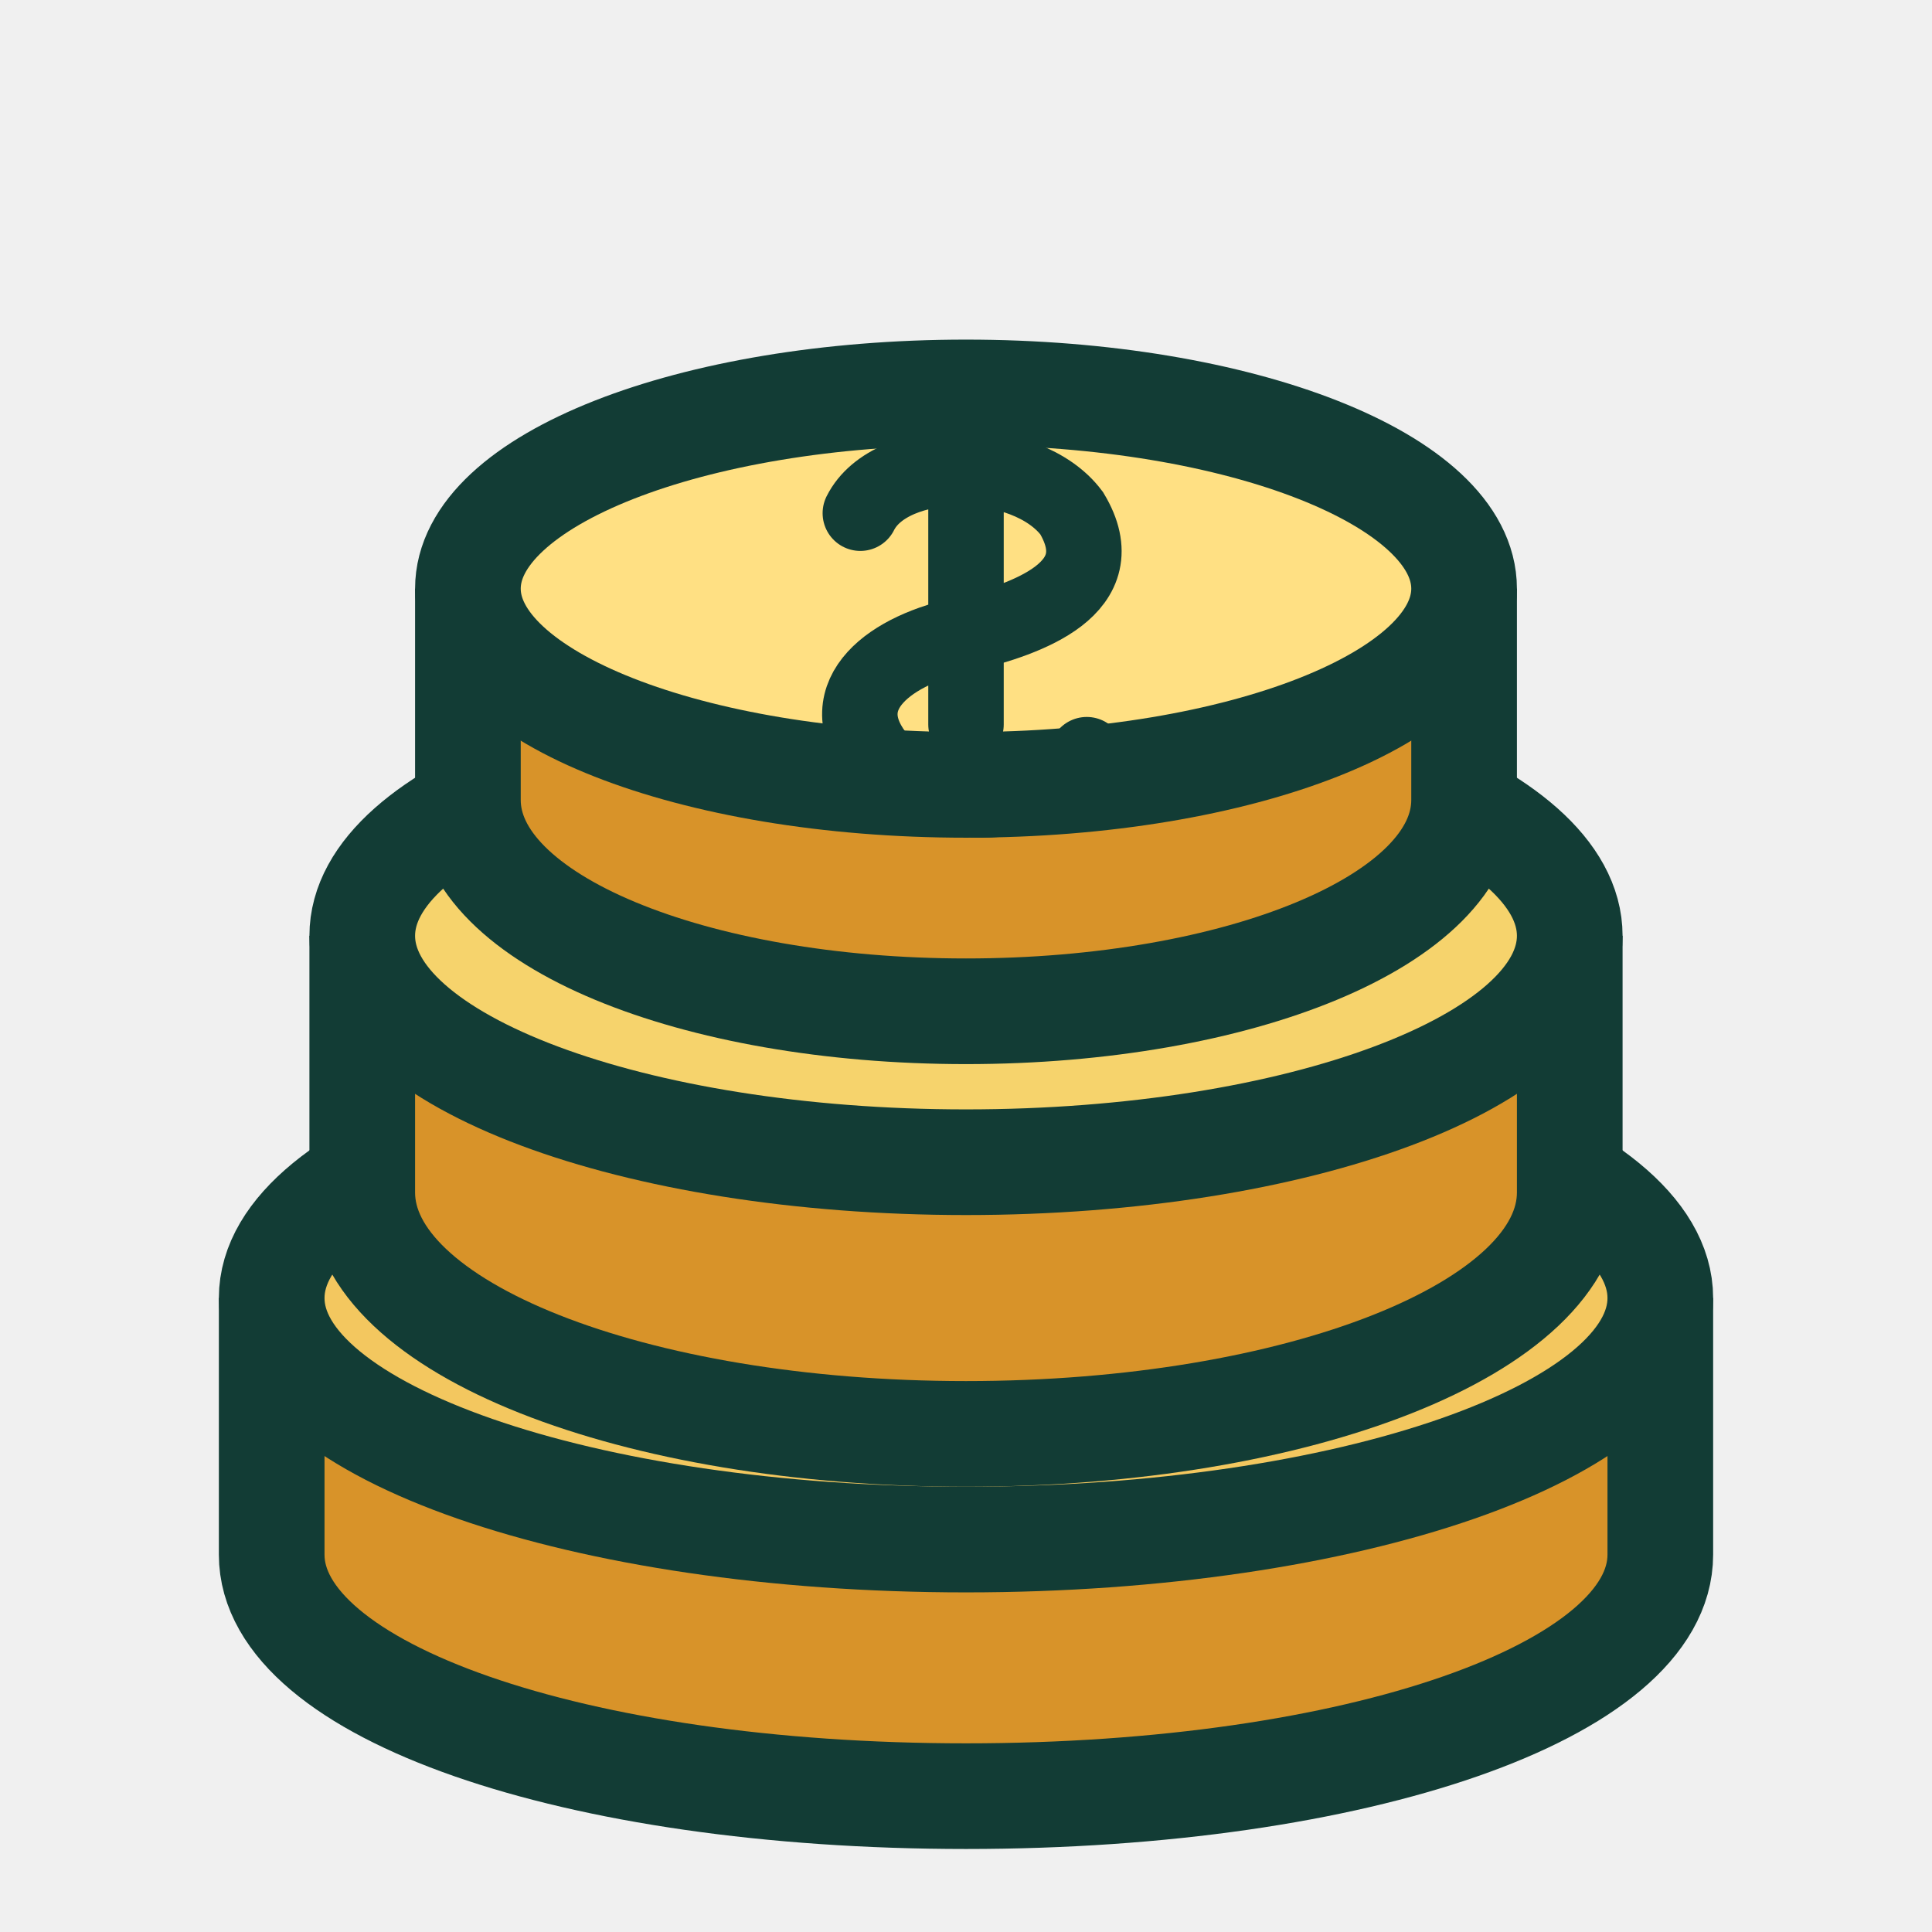
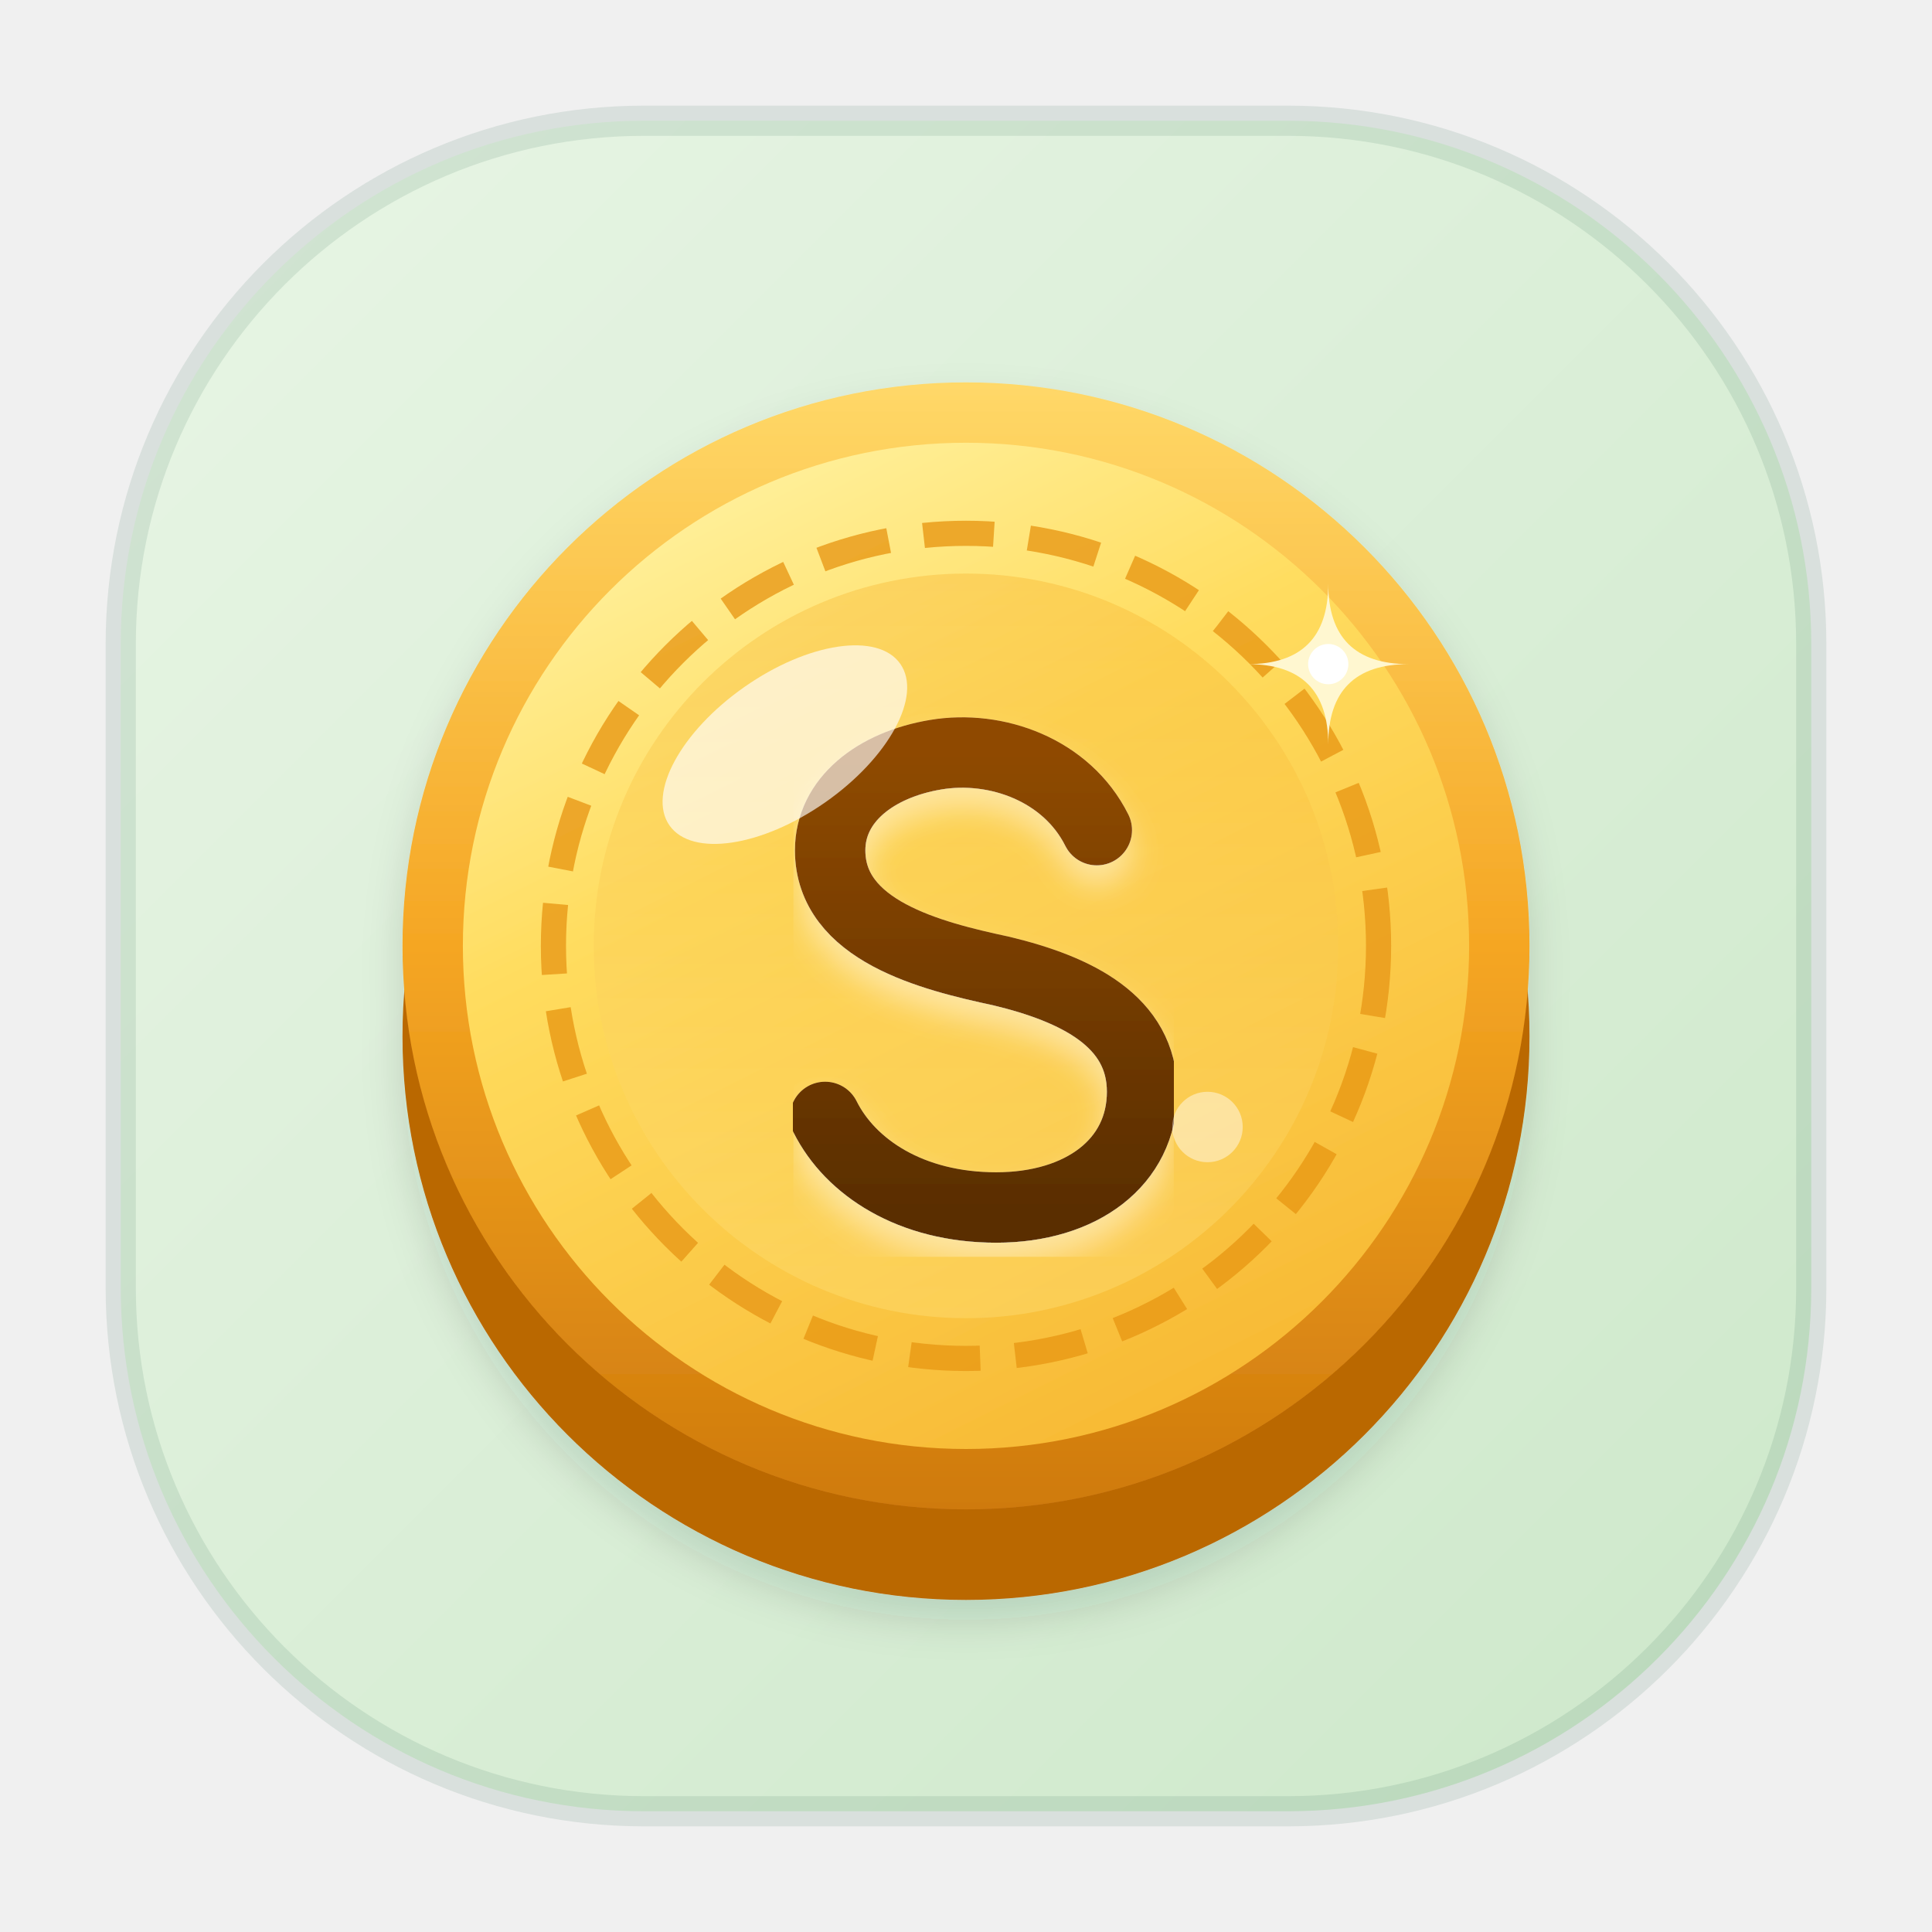
- <svg xmlns="http://www.w3.org/2000/svg" viewBox="0 0 128 128" role="img" aria-label="Pile of coins">
-   <path fill="#d89329" stroke="#123c35" stroke-width="7" d="M18 86v17c0 9 20 16 46 16s46-7 46-16V86" />
-   <ellipse cx="64" cy="86" rx="46" ry="16" fill="#f3c75f" stroke="#123c35" stroke-width="7" />
-   <path fill="#d89329" stroke="#123c35" stroke-width="7" d="M24 62v17c0 9 18 16 40 16s40-7 40-16V62" />
-   <ellipse cx="64" cy="62" rx="40" ry="15" fill="#f6d36c" stroke="#123c35" stroke-width="7" />
-   <path fill="#d89329" stroke="#123c35" stroke-width="7" d="M31 39v14c0 8 15 14 33 14s33-6 33-14V39" />
-   <ellipse cx="64" cy="39" rx="33" ry="13" fill="#ffe083" stroke="#123c35" stroke-width="7" />
-   <path fill="none" stroke="#123c35" stroke-width="5" stroke-linecap="round" d="M64 30v18M57 34c2-4 11-4 14 0 3 5-3 7-7 8-5 1-9 4-6 8 3 4 11 4 14 0" />
+ <svg xmlns="http://www.w3.org/2000/svg" viewBox="0 0 192 192" role="img" aria-label="Budget Coin Icon">
+   <defs>
+     <filter id="m3-shadow" x="-20%" y="-20%" width="140%" height="140%">
+       <feDropShadow dx="0" dy="6" stdDeviation="6" flood-color="#153625" flood-opacity="0.22" />
+       <feDropShadow dx="0" dy="2" stdDeviation="2" flood-color="#153625" flood-opacity="0.14" />
+     </filter>
+     <filter id="inner-glow" x="-10%" y="-10%" width="120%" height="120%">
+       <feDropShadow dx="0" dy="2" stdDeviation="1.5" flood-color="#ffffff" flood-opacity="0.45" />
+     </filter>
+     <linearGradient id="bg-badge" x1="0%" y1="0%" x2="100%" y2="100%">
+       <stop offset="0%" stop-color="#e8f5e5" />
+       <stop offset="100%" stop-color="#cde8ca" />
+     </linearGradient>
+     <linearGradient id="coin-rim" x1="0%" y1="0%" x2="0%" y2="100%">
+       <stop offset="0%" stop-color="#ffd868" />
+       <stop offset="50%" stop-color="#f5a623" />
+       <stop offset="100%" stop-color="#cf7a0c" />
+     </linearGradient>
+     <linearGradient id="coin-face" x1="25%" y1="0%" x2="75%" y2="100%">
+       <stop offset="0%" stop-color="#fff2a1" />
+       <stop offset="35%" stop-color="#ffdc5e" />
+       <stop offset="100%" stop-color="#f7b731" />
+     </linearGradient>
+     <linearGradient id="coin-inner" x1="0%" y1="0%" x2="0%" y2="100%">
+       <stop offset="0%" stop-color="#f5aa20" />
+       <stop offset="100%" stop-color="#ffea8a" />
+     </linearGradient>
+     <linearGradient id="emblem-grad" x1="0%" y1="0%" x2="0%" y2="100%">
+       <stop offset="0%" stop-color="#8f4a04" />
+       <stop offset="100%" stop-color="#5a2e00" />
+     </linearGradient>
+   </defs>
+   <rect x="12" y="12" width="168" height="168" rx="52" fill="url(#bg-badge)" />
+   <rect x="12" y="12" width="168" height="168" rx="52" fill="none" stroke="#2d6a4f" stroke-opacity="0.12" stroke-width="3" />
+   <g filter="url(#m3-shadow)">
+     <ellipse cx="96" cy="103" rx="56" ry="56" fill="#ba6804" />
+     <circle cx="96" cy="94" r="56" fill="url(#coin-rim)" />
+     <circle cx="96" cy="94" r="50" fill="url(#coin-face)" />
+     <circle cx="96" cy="94" r="41" fill="none" stroke="#e89816" stroke-width="2.5" stroke-dasharray="7 3.5" opacity="0.8" />
+     <circle cx="96" cy="94" r="37" fill="url(#coin-inner)" opacity="0.32" />
+     <g filter="url(#inner-glow)">
+       <line x1="96" y1="71" x2="96" y2="117" stroke="url(#emblem-grad)" stroke-width="6.5" stroke-linecap="round" />
+       <path d="M109 82.5 c-3-6-10-8.5-16-7.5 -6 1-10.5 4.5-10.5 9.5 0 8 10 10.5 17 12 7.5 1.8 14 5 14 12 0 7-6 11.5-14.5 11.5 -8.5 0-14.5-4-17-9" fill="none" stroke="url(#emblem-grad)" stroke-width="7" stroke-linecap="round" stroke-linejoin="round" />
+     </g>
+     <ellipse cx="78" cy="74" rx="14" ry="7" transform="rotate(-35 78 74)" fill="#ffffff" opacity="0.65" />
+     <circle cx="120" cy="112" r="3.5" fill="#ffffff" opacity="0.45" />
+     <path d="M132 58 Q132 66 140 66 Q132 66 132 74 Q132 66 124 66 Q132 66 132 58 Z" fill="#fff9d6" opacity="0.95" />
+     <circle cx="132" cy="66" r="2" fill="#ffffff" />
+   </g>
</svg>
